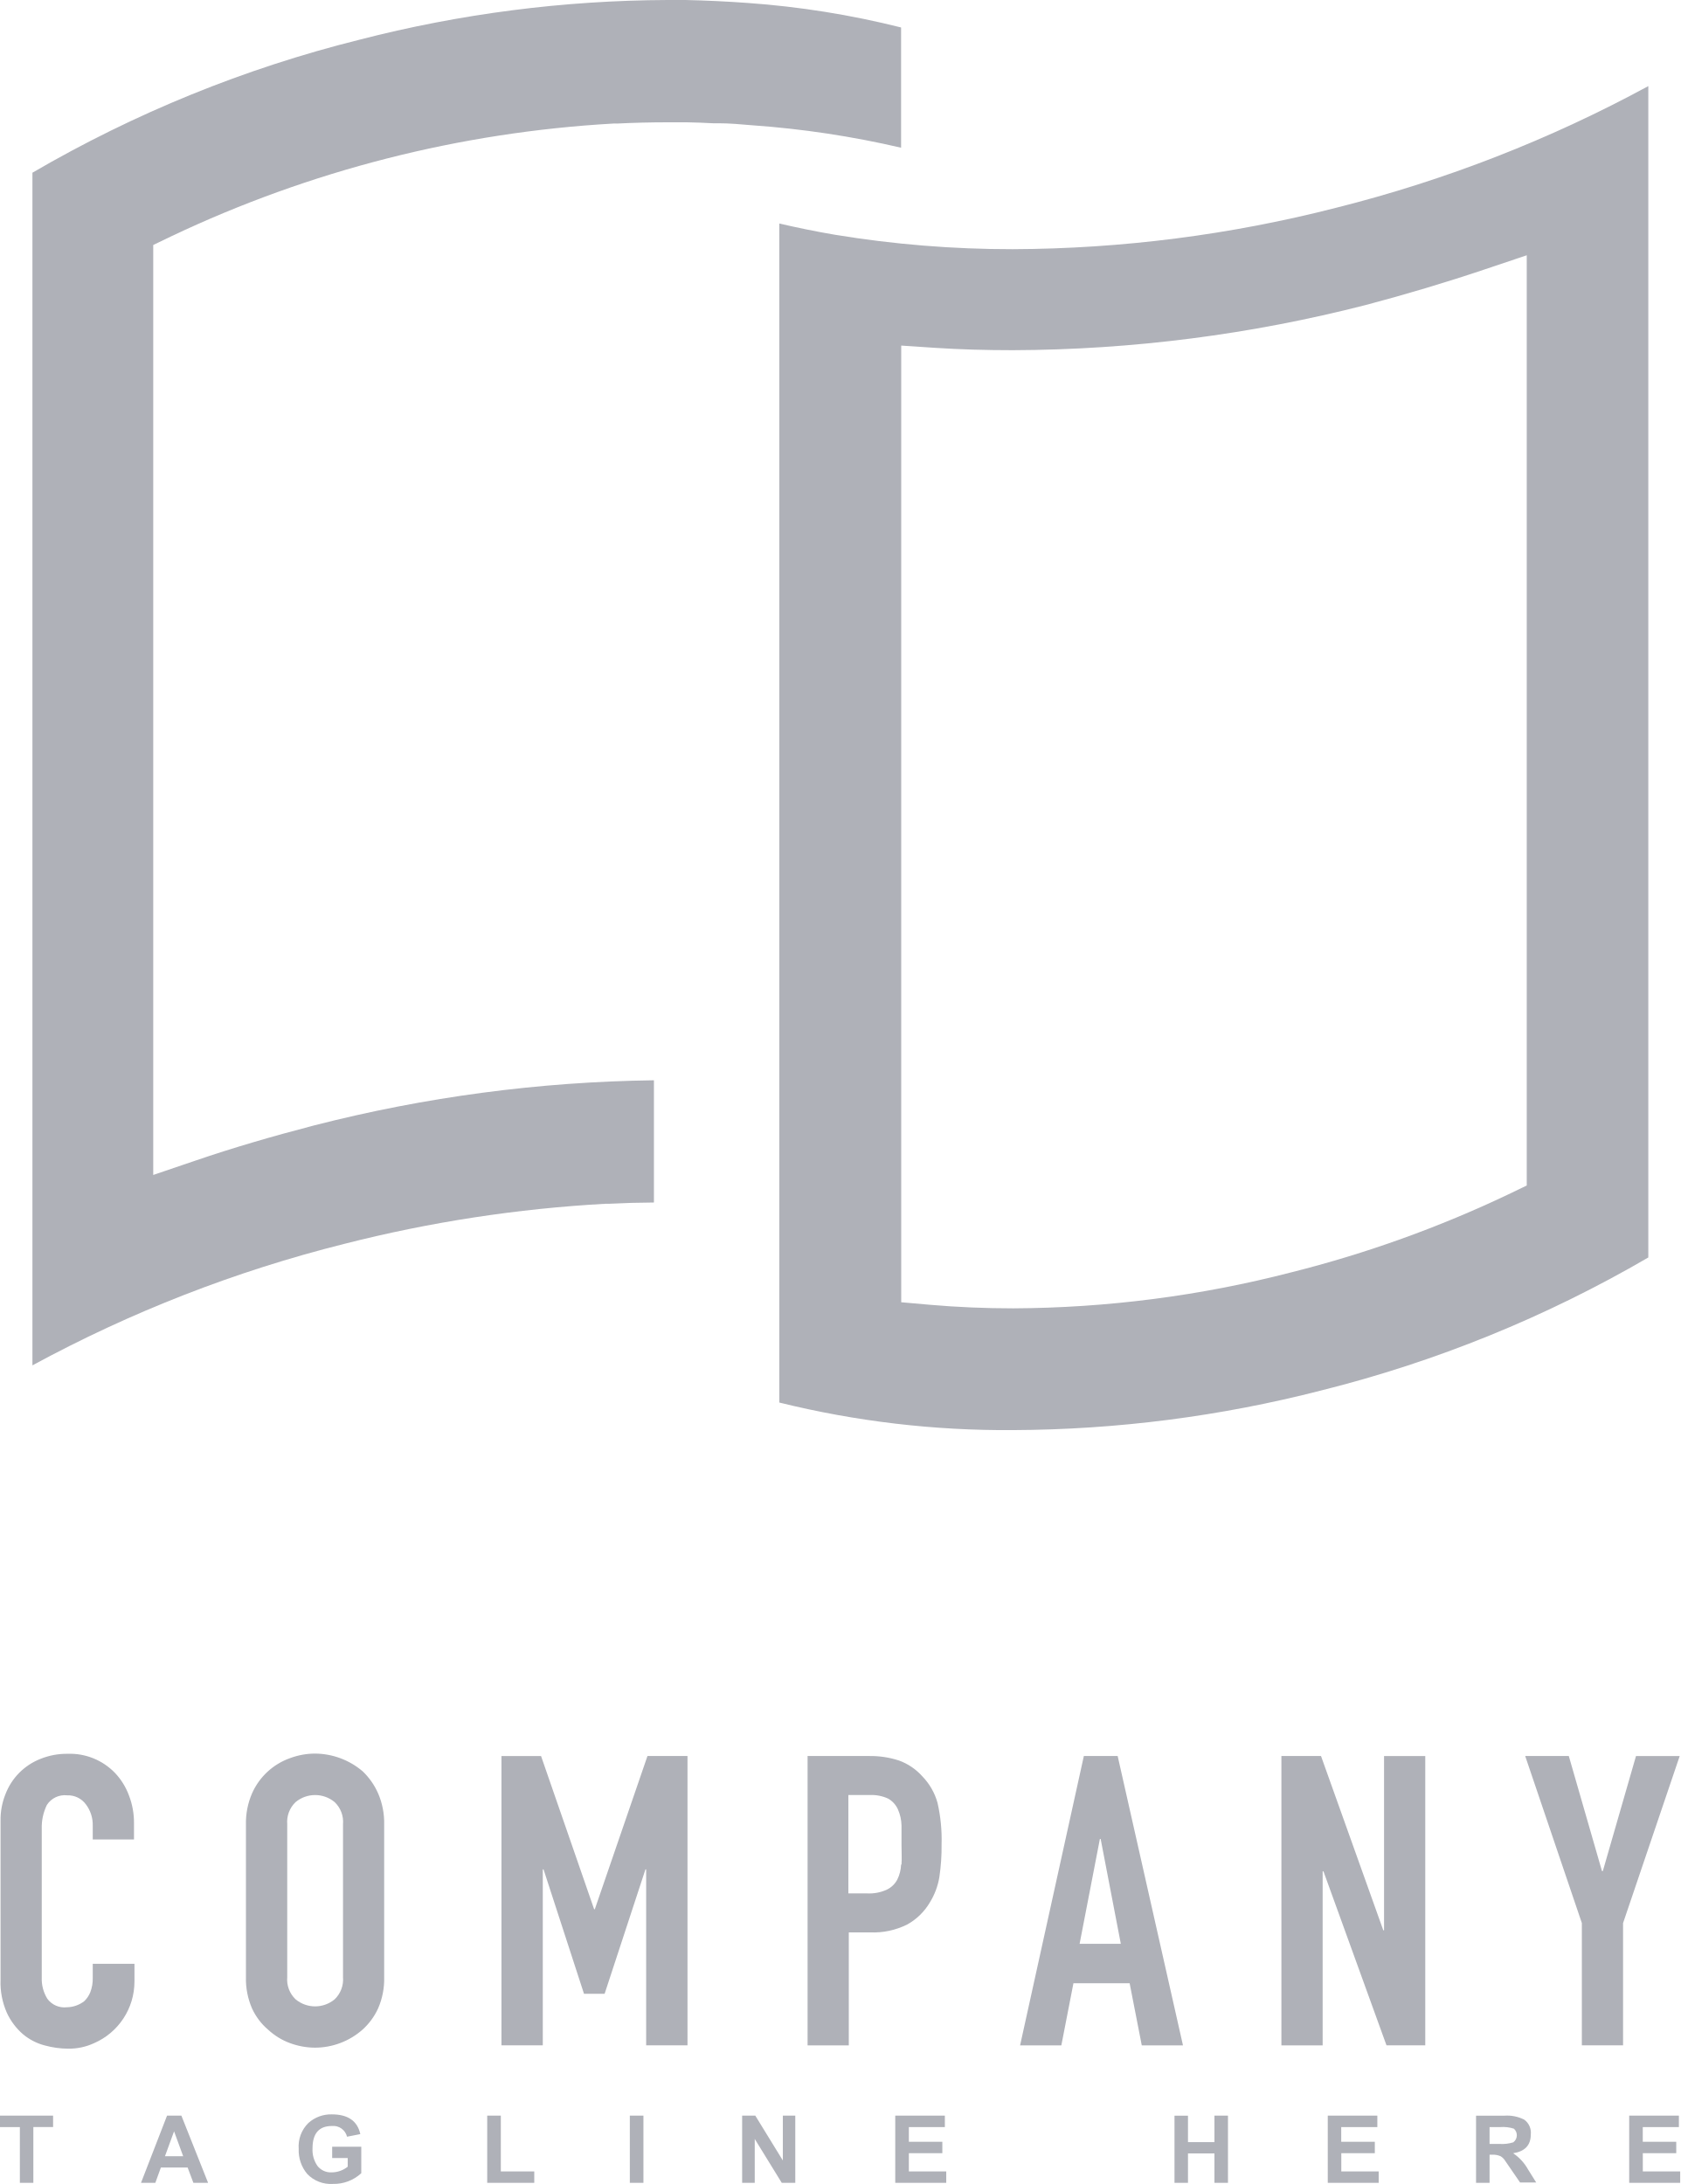
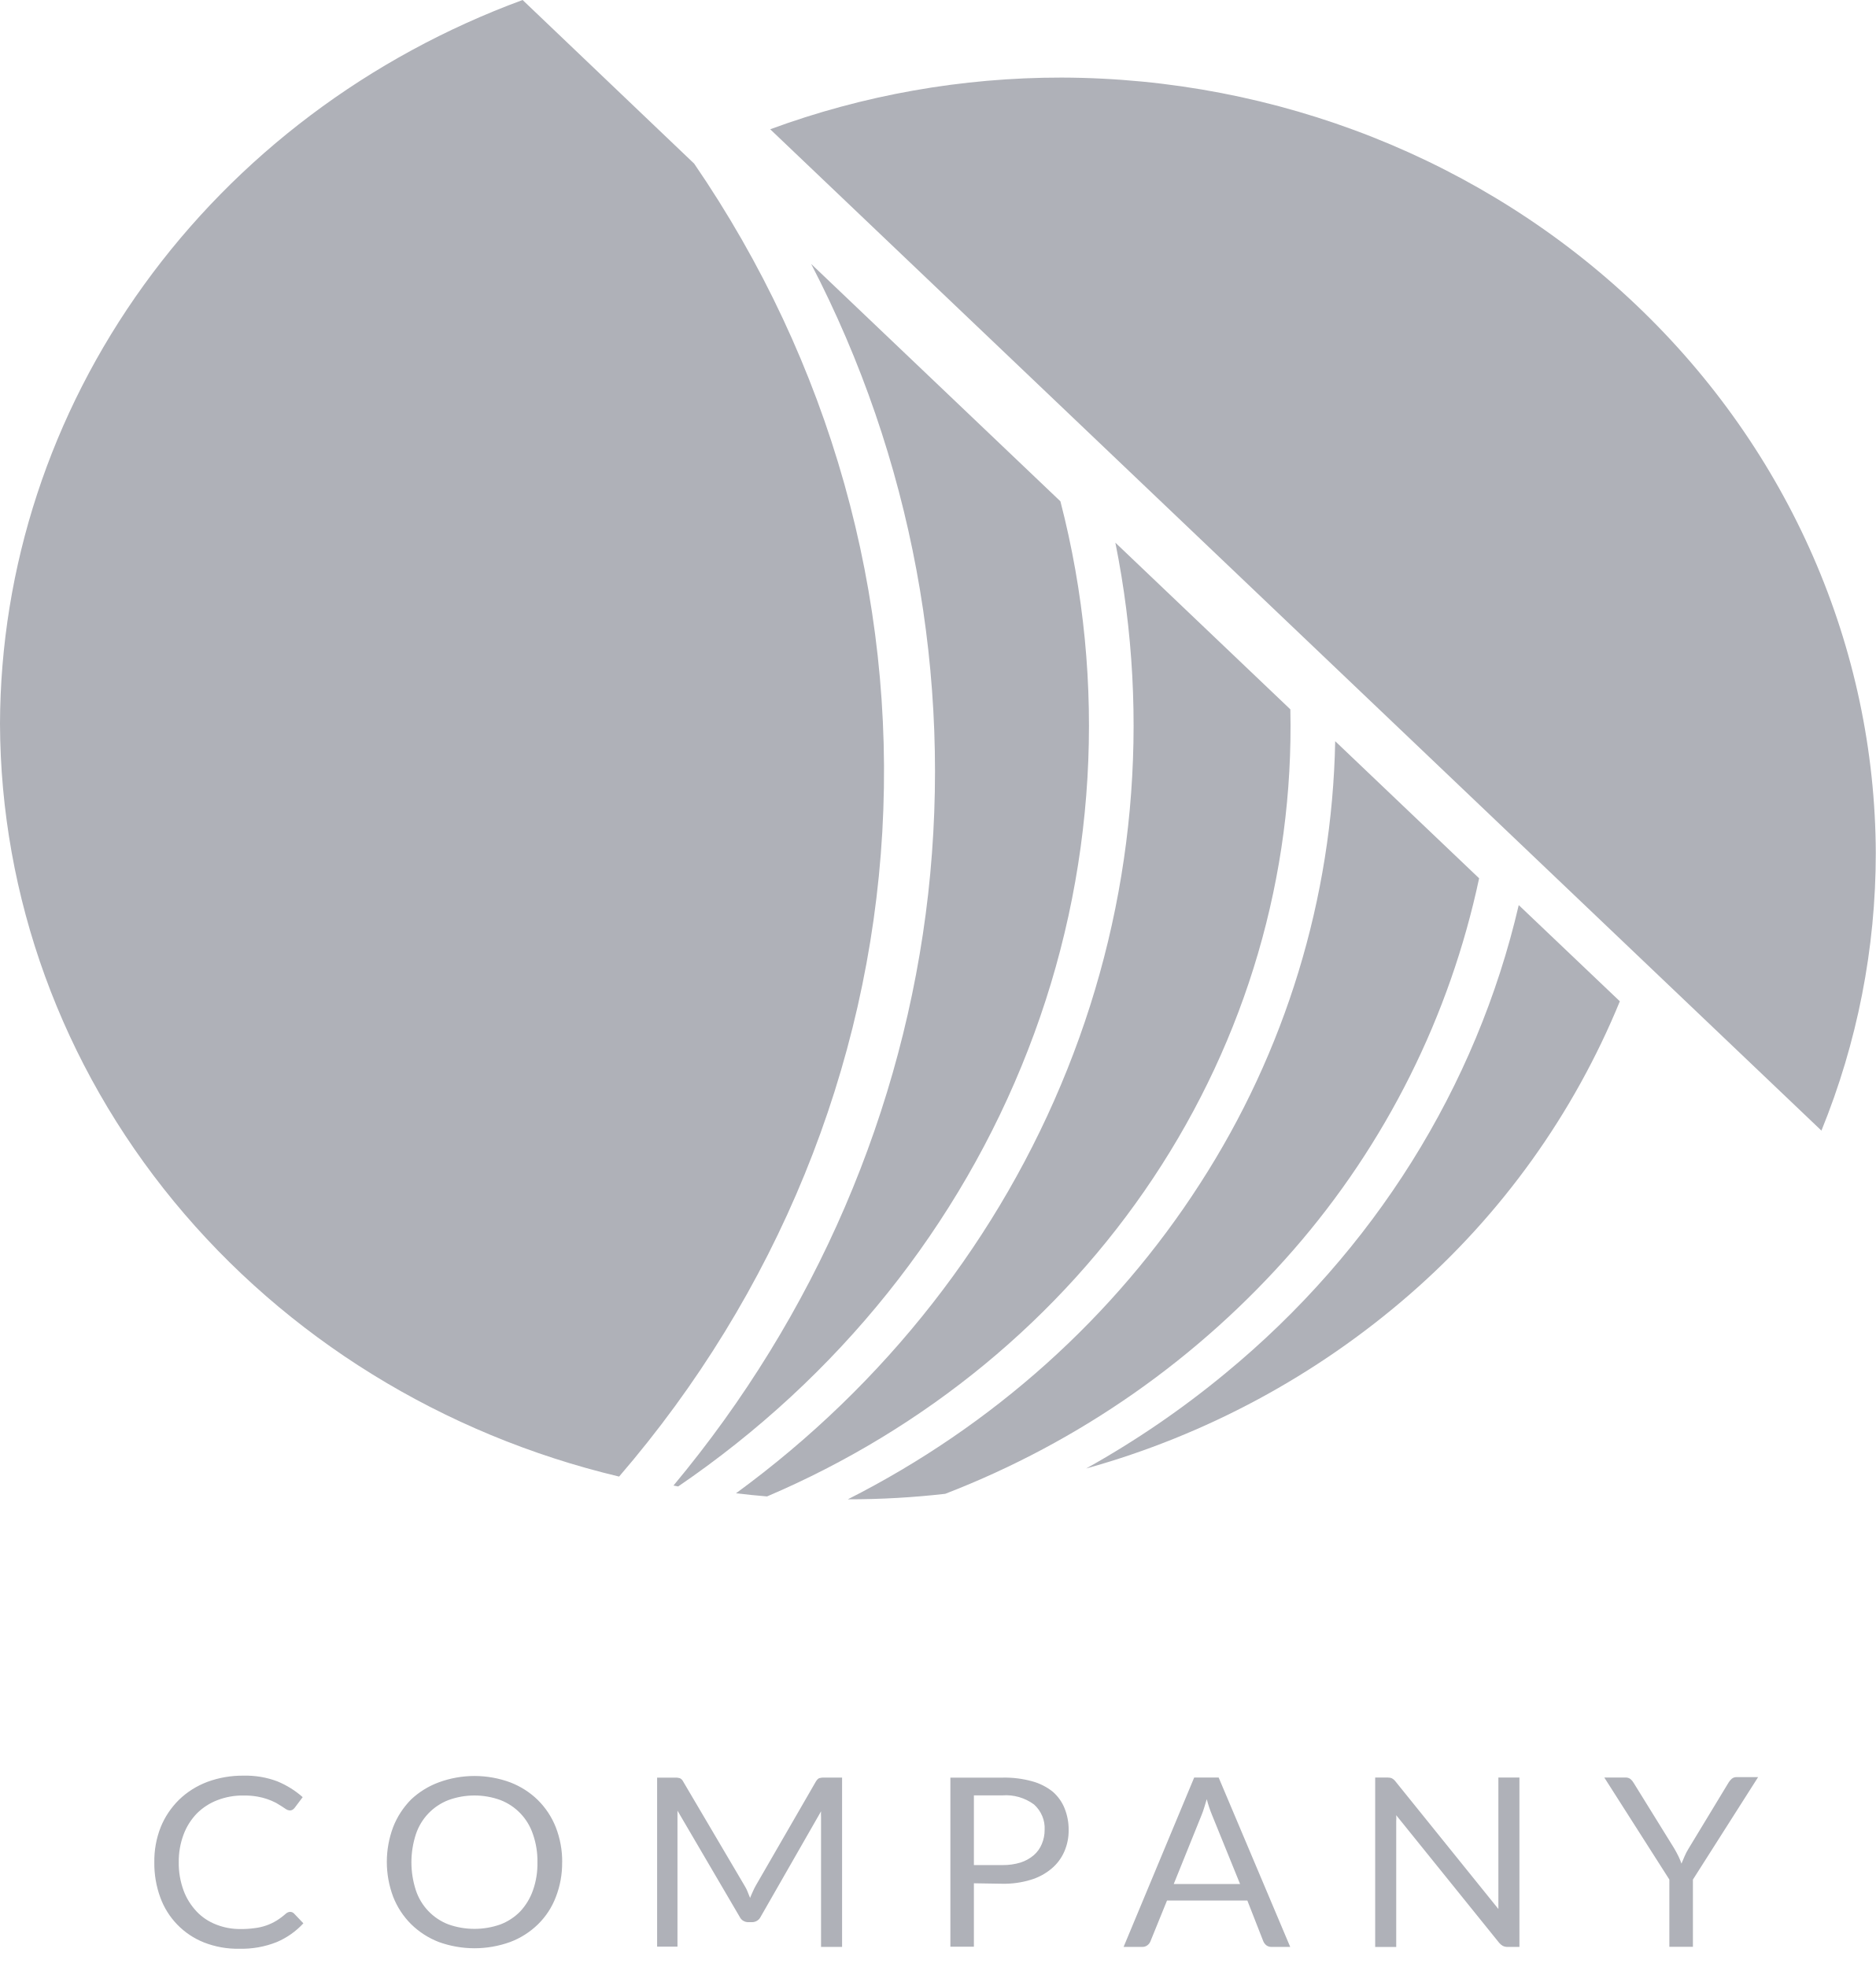
- <svg xmlns="http://www.w3.org/2000/svg" viewBox="0 0 40 52">
-   <path d="M16.977 2.935h.137c.253 0 .526.025.796.048 1.193.084 2.377.263 3.542.534V.654A21.09 21.09 0 0017.797.07 29.24 29.24 0 0016.319 0h-.427c-2.475.01-4.94.327-7.336.946-2.73.68-5.351 1.747-7.784 3.166v28.397a31.634 31.634 0 017.42-2.892 32.36 32.36 0 016.227-.956h.084c.352-.018.703-.028 1.065-.03v-2.91a34.329 34.329 0 00-8.095 1.076c-.98.255-1.925.53-2.813.834l-1.012.344V5.833l.432-.208a28.275 28.275 0 0110.517-2.683.627.627 0 01.09 0c.403-.02.808-.03 1.205-.03h.455c.21.005.42.01.63.023z" fill="#AFB1B8" />
-   <path d="M24.11 5.933a25.915 25.915 0 01-4.234-.344c-.45-.076-.893-.168-1.323-.267v28.072c1.82.45 3.69.67 5.565.656a29.943 29.943 0 007.337-.944 29.815 29.815 0 007.786-3.166V2.05a31.775 31.775 0 01-7.417 2.893c-2.52.648-5.112.98-7.713.99zm11.225.485l1.012-.34v22.148l-.433.209a27.761 27.761 0 01-5.173 1.859c-2.163.56-4.386.847-6.62.857-.668 0-1.33-.028-1.973-.084l-.693-.061V8.228l.807.054c.587.038 1.194.056 1.854.056a34.263 34.263 0 008.406-1.078c.944-.25 1.882-.529 2.813-.842zM2.737 42.212a1.492 1.492 0 00-1.126-.455 1.673 1.673 0 00-.65.122 1.463 1.463 0 00-.832.842c-.08.2-.119.413-.116.628v3.794c-.01.267.042.533.149.778.09.195.219.368.38.509.151.127.329.22.52.27.185.051.376.078.567.078.211.002.42-.043.612-.132a1.599 1.599 0 00.96-1.465v-.424h-.993v.338a.881.881 0 01-.058.338.608.608 0 01-.144.214.697.697 0 01-.415.145.503.503 0 01-.465-.204.899.899 0 01-.132-.508v-3.538c-.006-.196.036-.39.122-.567a.507.507 0 01.485-.229.527.527 0 01.443.214.806.806 0 01.164.509v.328h.982v-.387a1.788 1.788 0 00-.121-.664 1.562 1.562 0 00-.332-.534zM8.629 42.17a1.765 1.765 0 00-1.128-.418c-.202 0-.403.037-.592.107A1.559 1.559 0 006 42.7c-.1.231-.15.482-.145.735v3.638c-.007.256.043.51.144.745.09.196.221.37.385.509.152.14.33.25.524.32.19.07.39.106.592.107a1.714 1.714 0 001.128-.427c.158-.142.286-.315.374-.509.102-.234.151-.489.144-.745v-3.639a1.77 1.77 0 00-.144-.734 1.643 1.643 0 00-.374-.532zm-.463 4.904a.654.654 0 01-.197.527.727.727 0 01-.934 0 .652.652 0 01-.197-.527v-3.639a.654.654 0 01.197-.526.727.727 0 01.934 0 .651.651 0 01.197.526v3.64zM16.367 48.7v-6.89h-.953l-1.253 3.647h-.017l-1.263-3.646h-.943v6.888h.984v-4.19h.018l.963 2.962h.491l.972-2.962h.017v4.19h.984zM21.958 42.294c-.151-.17-.343-.3-.556-.377a2.184 2.184 0 00-.714-.107h-1.462v6.89h.981v-2.691h.506c.307.014.611-.051.886-.188a1.43 1.43 0 00.539-.527c.113-.183.19-.387.225-.6a4.9 4.9 0 00.053-.783c.01-.33-.023-.662-.096-.984a1.465 1.465 0 00-.362-.633zm-.506 2.1a.868.868 0 01-.091.359.552.552 0 01-.253.241 1.006 1.006 0 01-.463.087h-.448v-2.342h.506a.943.943 0 01.443.086.557.557 0 01.23.254c.054.121.083.252.086.384v.458c0 .16.01.326 0 .473h-.01zM26.608 41.81h-.805l-1.518 6.89h.982l.288-1.48h1.338l.289 1.48h.981l-1.555-6.89zm-.906 4.471l.483-2.497h.018l.48 2.497h-.981zM32.95 45.96h-.018l-1.483-4.15h-.943v6.89h.982v-4.143h.02l1.5 4.142h.923v-6.888h-.981v4.15zM38.948 41.81l-.79 2.74h-.02l-.79-2.74H36.31l1.349 3.978v2.911h.981v-2.911l1.348-3.977h-1.04zM0 50.645h.473v1.327h.321v-1.328h.47v-.272H0v.273zM3.977 50.372l-.62 1.6h.341l.132-.364h.637l.137.364h.35l-.636-1.6h-.341zm-.05.967l.217-.593.217.593h-.435zM7.908 51.382h.37v.206a.613.613 0 01-.38.135.404.404 0 01-.34-.153.669.669 0 01-.118-.417c0-.356.154-.534.46-.534a.337.337 0 01.362.255l.316-.062c-.068-.312-.293-.47-.678-.47a.804.804 0 00-.559.206.78.78 0 00-.23.615.873.873 0 00.205.6.776.776 0 00.607.235.96.96 0 00.678-.255v-.63h-.693v.27zM11.923 50.372h-.324v1.6h1.12V51.7h-.796v-1.328zM15.318 50.372h-.324v1.6h.324v-1.6zM18.637 51.44l-.656-1.068h-.313v1.6h.3v-1.045l.643 1.045h.322v-1.6h-.296v1.069zM21.637 51.267h.797v-.272h-.797v-.35h.857v-.273h-1.181v1.6h1.214V51.7h-.89v-.433zM28.912 51.003h-.63v-.63h-.321v1.599h.321v-.7h.63v.7h.322v-1.6h-.322v.631zM31.93 51.267h.8v-.272h-.8v-.35h.86v-.273H31.61v1.6h1.212V51.7h-.89v-.433zM36.023 51.268c.279-.044.42-.191.42-.445a.383.383 0 00-.157-.356.904.904 0 00-.468-.094h-.678v1.599h.322v-.669h.063a.432.432 0 01.2.036c.047.029.086.069.114.117l.349.508h.384l-.195-.312a1.114 1.114 0 00-.354-.384zm-.324-.222h-.237v-.401h.253a.84.84 0 01.326.038.21.21 0 01-.015.325.912.912 0 01-.327.038zM39.11 51.267h.796v-.272h-.797v-.35h.86v-.273h-1.183v1.6H40V51.7h-.89v-.433z" fill="#AFB1B8" />
+ <svg xmlns="http://www.w3.org/2000/svg" width="41" height="43" fill="none">
+   <path d="M6.345 41.795a.118.118 0 01.08.034l.206.216c-.16.174-.357.314-.579.409-.26.104-.539.154-.82.147a2.01 2.01 0 01-.772-.137 1.672 1.672 0 01-.957-.986 2.163 2.163 0 01-.13-.767 2.017 2.017 0 01.14-.77c.09-.222.226-.425.4-.597.175-.17.385-.302.617-.39.253-.094.523-.14.794-.137.253-.006.504.036.739.125.203.084.39.2.553.345l-.173.23a.173.173 0 01-.044.042.11.11 0 01-.069.018.157.157 0 01-.075-.025l-.092-.061-.129-.079a1.4 1.4 0 00-.406-.137 1.643 1.643 0 00-.306-.024 1.532 1.532 0 00-.571.102 1.29 1.29 0 00-.448.29c-.128.133-.227.29-.29.46-.073.195-.109.401-.106.608-.003.21.033.42.106.618.062.169.16.325.285.458.118.125.264.222.427.285.168.066.348.1.53.098.105.001.21-.005.314-.02.17-.02.332-.076.476-.164.072-.045.14-.096.203-.152a.153.153 0 01.097-.04zM12.287 40.71c.003.26-.044.52-.139.763a1.655 1.655 0 01-.387.592 1.754 1.754 0 01-.608.388 2.296 2.296 0 01-1.564 0 1.777 1.777 0 01-.604-.39 1.74 1.74 0 01-.391-.597 2.167 2.167 0 010-1.527c.087-.223.22-.427.39-.6a1.78 1.78 0 01.605-.375 2.258 2.258 0 011.564 0c.228.088.435.22.607.39.17.17.301.37.388.59.095.245.143.505.14.767zm-.54 0a1.759 1.759 0 00-.098-.612 1.208 1.208 0 00-.71-.747 1.658 1.658 0 00-1.137 0 1.208 1.208 0 00-.712.747c-.13.4-.13.827 0 1.226a1.203 1.203 0 00.712.745c.367.13.77.13 1.137 0 .166-.064.314-.162.435-.287.123-.134.217-.29.275-.458.07-.198.102-.405.098-.613zM16.34 41.353l.055.137c.02-.049.038-.093.059-.137a1.28 1.28 0 01.067-.135l1.314-2.276c.026-.04.05-.064.075-.071a.323.323 0 01.108-.012h.388v3.702h-.46V39.84v-.115a1.13 1.13 0 010-.128l-1.322 2.309a.202.202 0 01-.078.084.216.216 0 01-.113.03h-.074c-.04.001-.08-.01-.113-.03a.2.2 0 01-.077-.084l-1.361-2.324v2.973h-.445v-3.695h.388a.323.323 0 01.108.012.15.15 0 01.072.071l1.343 2.279a.812.812 0 01.067.132zM21.287 41.17v1.386h-.514V38.86h1.147a2.25 2.25 0 01.64.08c.167.045.321.124.453.23.114.1.202.225.257.363.06.151.09.312.088.473.002.162-.03.323-.096.473a1.013 1.013 0 01-.277.37 1.27 1.27 0 01-.456.245c-.2.061-.41.09-.62.086l-.622-.01zm0-.398h.623c.135.002.27-.017.398-.056a.843.843 0 00.288-.16.651.651 0 00.175-.244.768.768 0 00.062-.312.677.677 0 00-.052-.3.707.707 0 00-.18-.253 1.033 1.033 0 00-.691-.199h-.623v1.524zM28.201 42.561h-.406a.181.181 0 01-.114-.034.226.226 0 01-.067-.086l-.35-.894h-1.756l-.363.894a.2.2 0 01-.064.083.181.181 0 01-.116.037h-.406l1.543-3.703h.535l1.564 3.703zm-2.546-1.375h1.45l-.612-1.507a2.6 2.6 0 01-.116-.348l-.059.194a1.84 1.84 0 01-.056.157l-.607 1.504zM30.423 38.875c.031.017.058.04.078.067l2.25 2.79v-.129-2.745h.46v3.703h-.257a.23.23 0 01-.105-.022.283.283 0 01-.082-.069l-2.249-2.788c.003.042.003.085 0 .127v2.753h-.46v-3.704h.273c.032 0 .063.005.092.017zM37.003 41.088v1.47h-.515v-1.47l-1.422-2.23h.46a.173.173 0 01.111.032.314.314 0 01.07.084l.89 1.438c.035.061.066.118.092.172.026.053.046.105.064.156l.067-.159a1.3 1.3 0 01.088-.169l.877-1.448a.379.379 0 01.067-.079.161.161 0 01.11-.036h.466l-1.425 2.24zM16.086 32.644c.224.027.45.05.68.069 3.47-1.48 6.406-3.9 8.44-6.96 2.035-3.06 3.077-6.624 2.998-10.246l-3.825-3.644a20.22 20.22 0 01-1.05 11.512c-1.465 3.67-3.973 6.88-7.243 9.27z" fill="#AFB1B8" />
+   <path d="M14.72 32.475l.103.02c3.494-2.382 6.159-5.707 7.648-9.546a19.54 19.54 0 00.707-11.99L17.73 5.77a24.082 24.082 0 012.558 13.768c-.533 4.728-2.464 9.214-5.568 12.938zM33.196 19.786c-.925 3.98-3.173 7.568-6.41 10.234a20.218 20.218 0 01-3.045 2.082 18.187 18.187 0 007.08-3.813 17.085 17.085 0 004.585-6.4l-2.21-2.103z" fill="#AFB1B8" />
+   <path d="M32.33 19.2l-3.146-2.997a18.474 18.474 0 01-2.953 9.67c-1.873 2.915-4.532 5.299-7.699 6.903h.016c.706 0 1.41-.04 2.112-.12a19.338 19.338 0 007.61-5.33 18.092 18.092 0 004.06-8.126zM15.176 3.58L11.423 0c-3.355 1.235-6.24 3.406-8.278 6.23C1.107 9.053.01 12.397 0 15.823c.013 3.787 1.35 7.46 3.801 10.441 2.451 2.98 5.875 5.097 9.731 6.015 3.442-3.995 5.457-8.932 5.753-14.093.295-5.161-1.144-10.277-4.11-14.606zM41 18.649c-.014-4.492-1.893-8.797-5.227-11.973-3.334-3.177-7.852-4.967-12.567-4.98-2.179-.002-4.34.381-6.371 1.13l22.977 21.89A16.072 16.072 0 0041 18.65z" fill="#AFB1B8" />
</svg>
